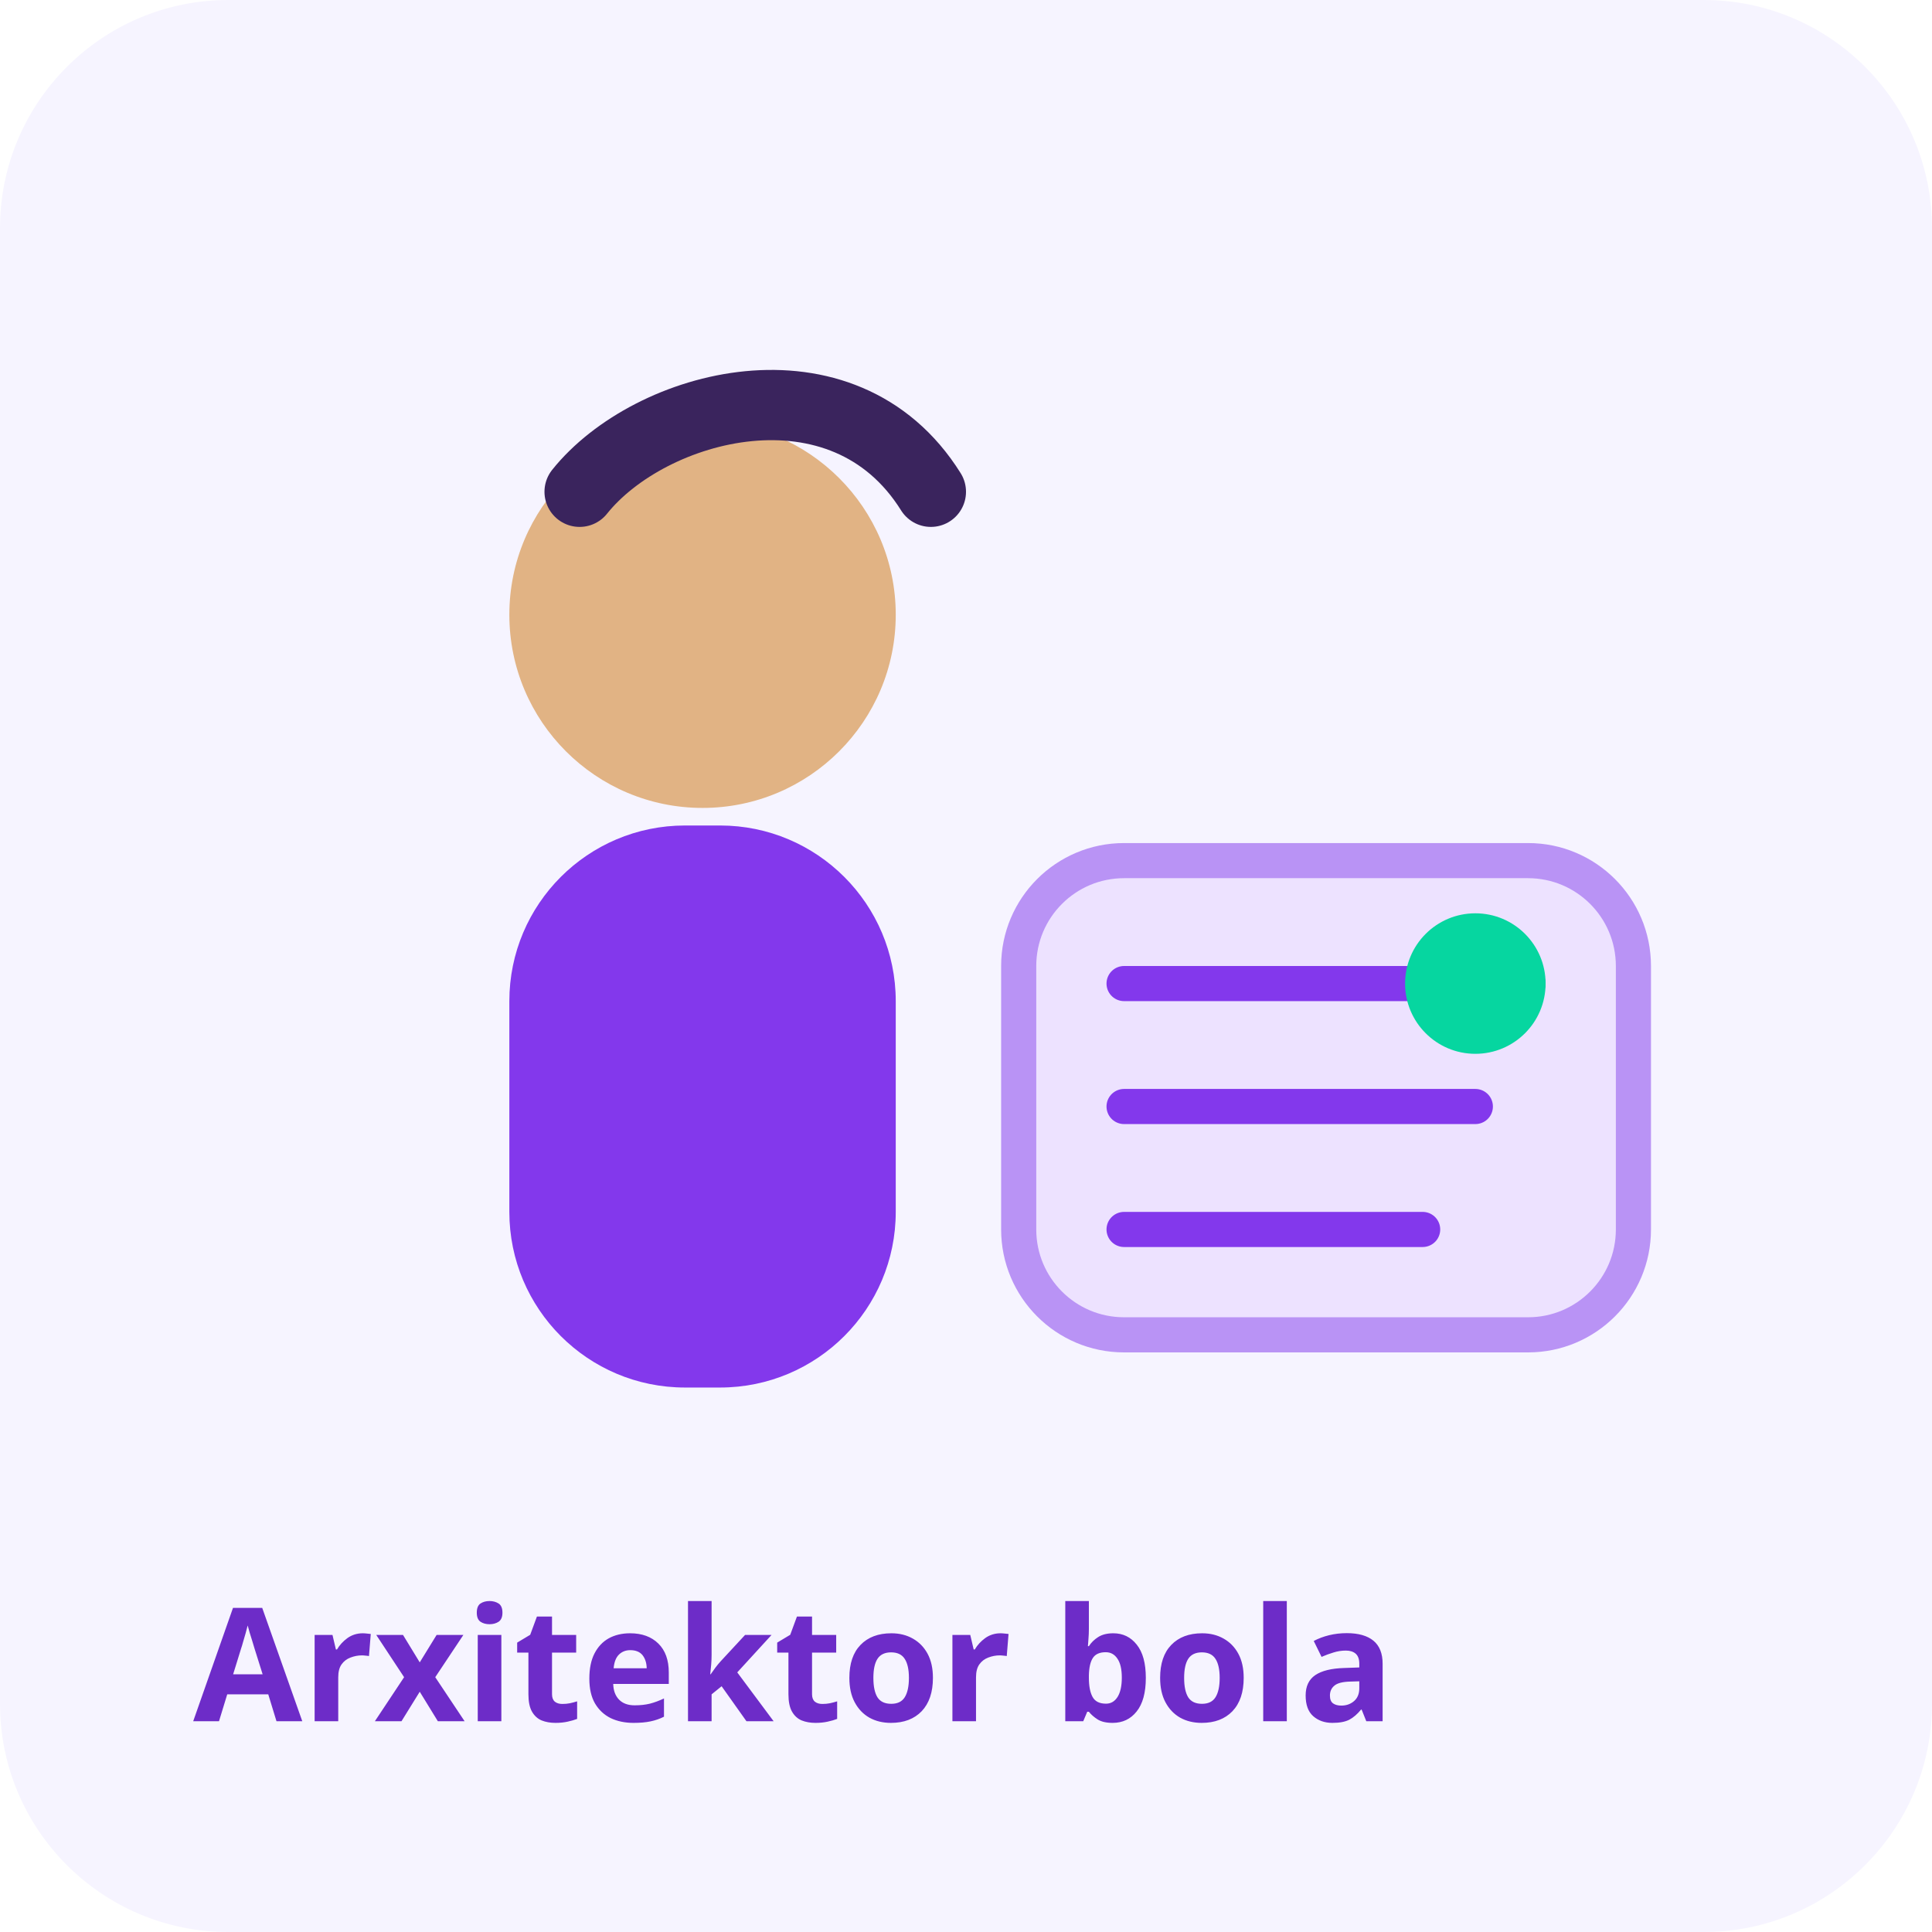
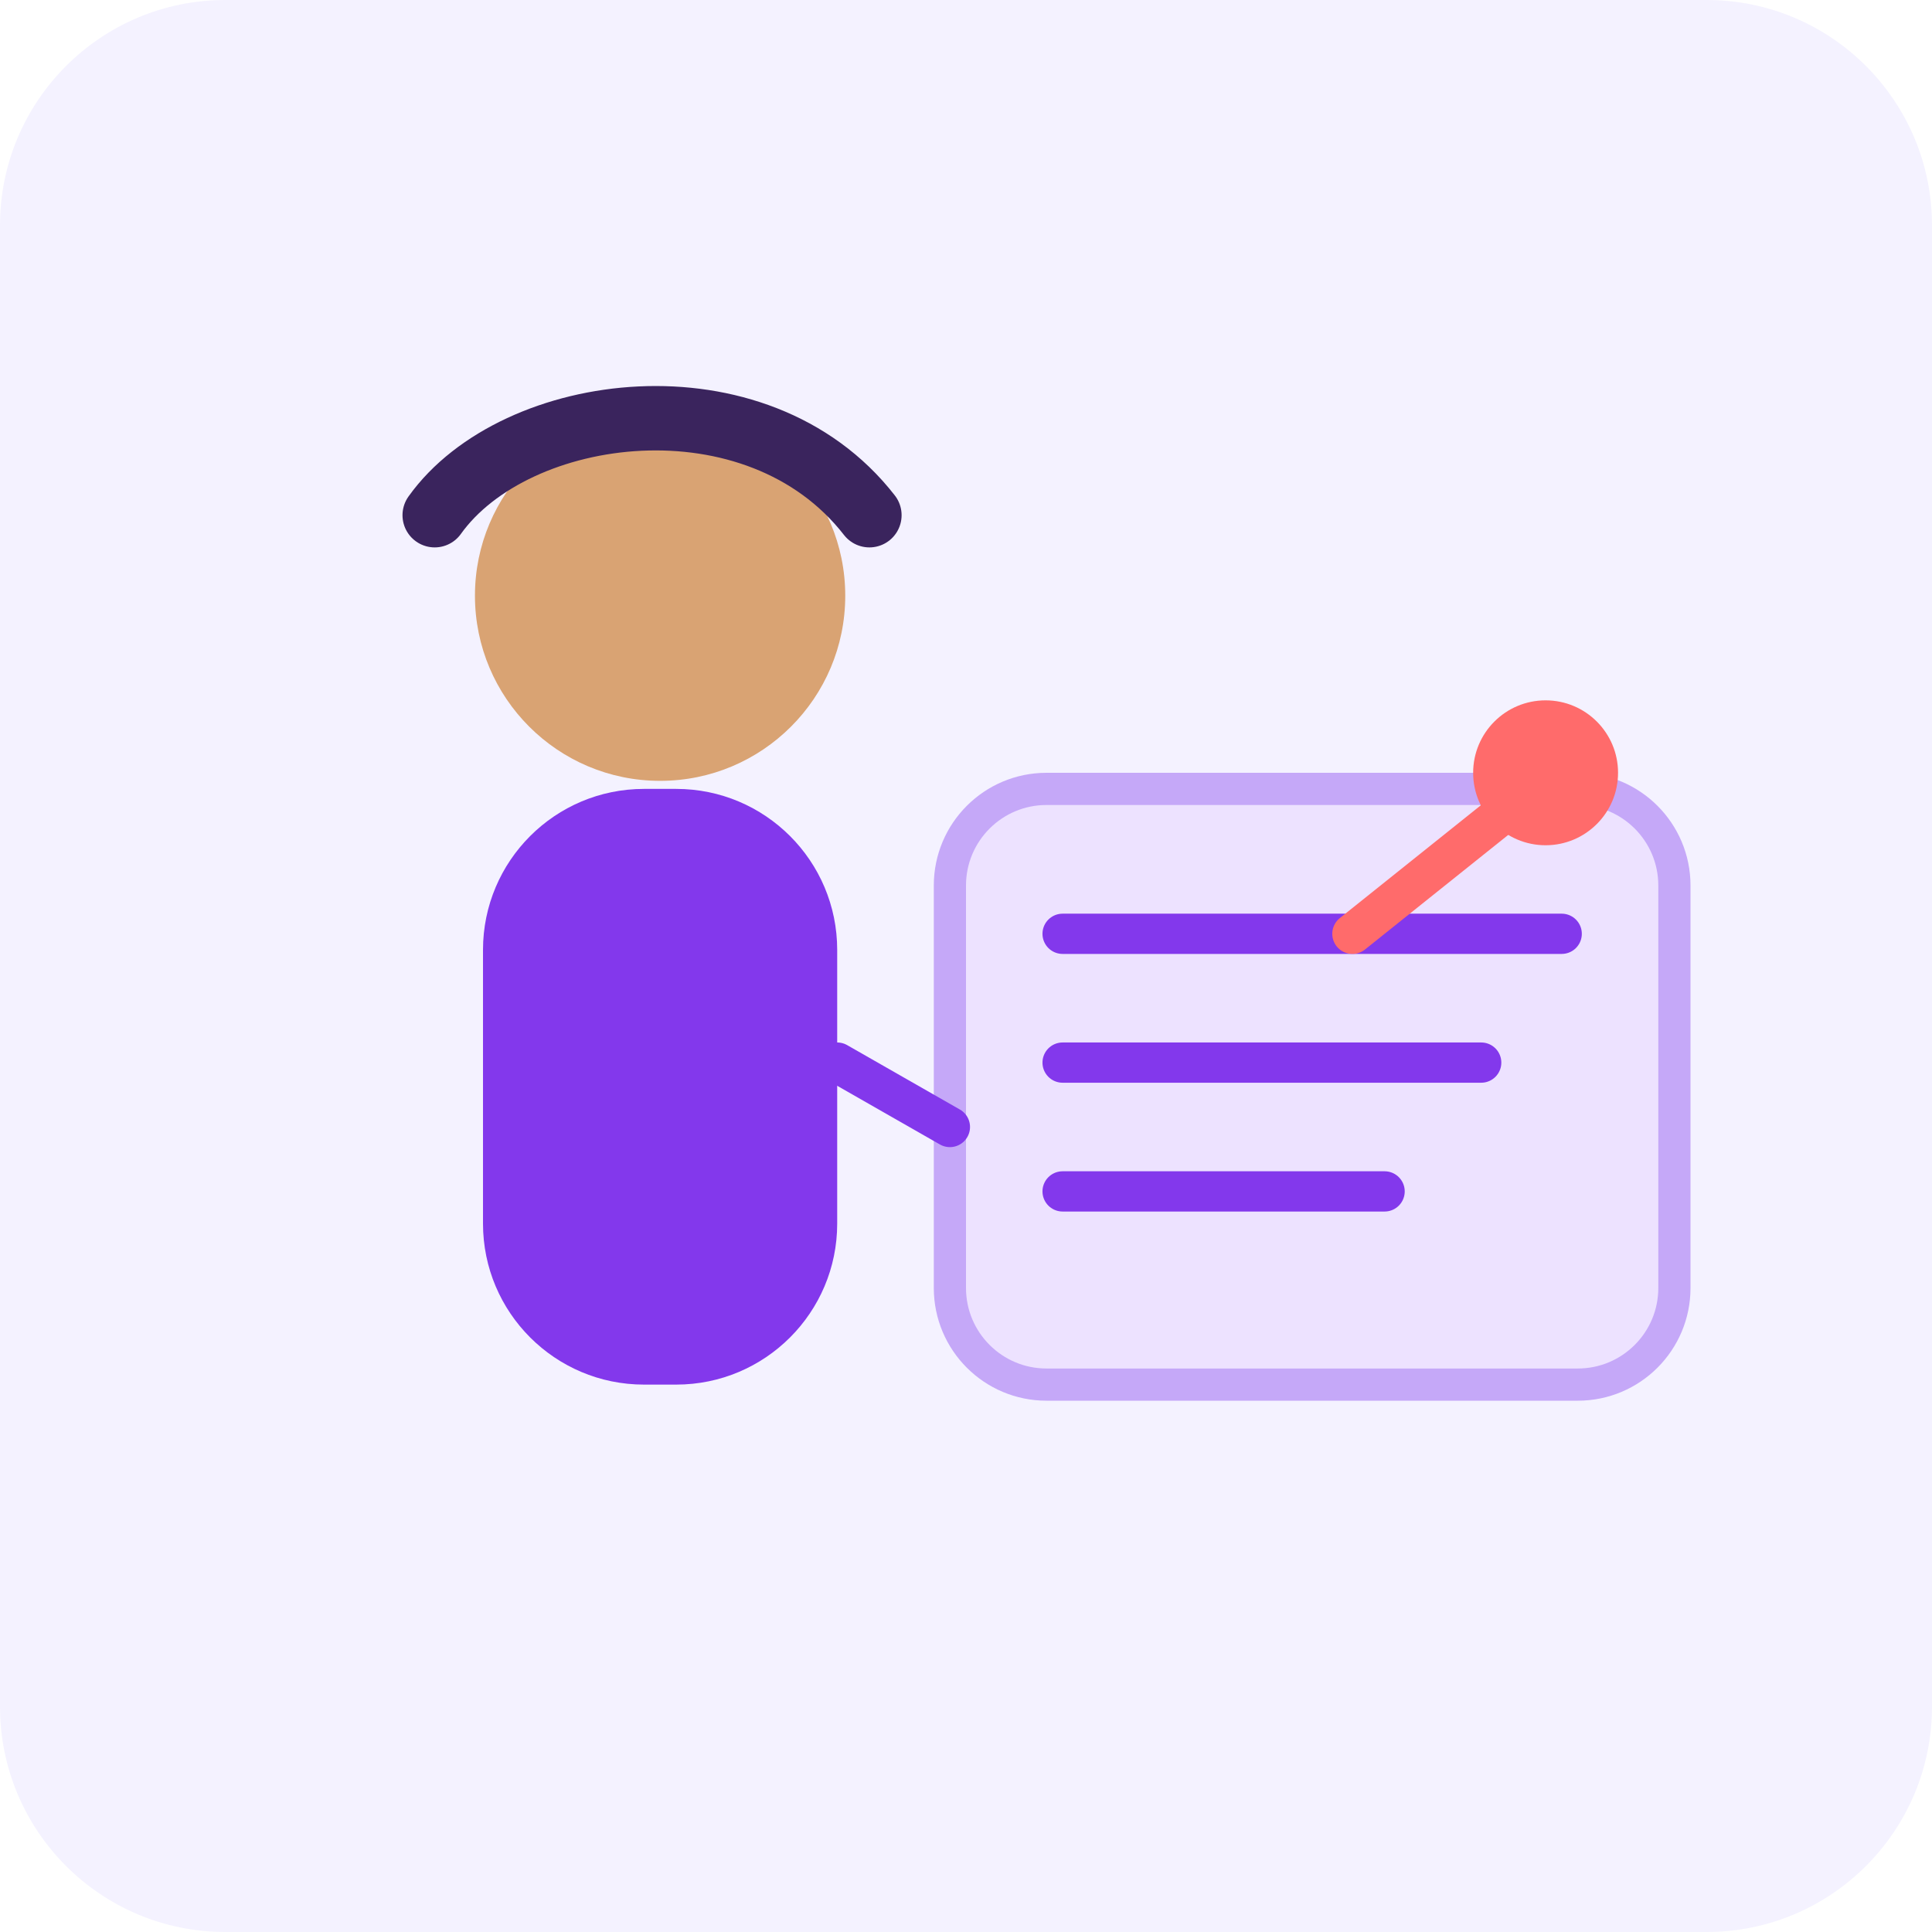
- <svg xmlns="http://www.w3.org/2000/svg" viewBox="0 0 220 220" fill="none">
-   <rect width="220" height="220" rx="26" fill="#F6F4FF" />
-   <circle cx="80" cy="70" r="22" fill="#E1B384" />
-   <rect x="58" y="94" width="44" height="64" rx="20" fill="#8338EC" />
-   <rect x="116" y="98" width="70" height="54" rx="12" fill="#EDE2FF" stroke="#B993F5" stroke-width="4" />
-   <path d="M128 112h46M128 126h40M128 140h34" stroke="#8338EC" stroke-width="4" stroke-linecap="round" />
-   <circle cx="168" cy="112" r="8" fill="#06D6A0" />
-   <path d="M66 56c8-10 30-16 40 0" stroke="#3A245D" stroke-width="8" stroke-linecap="round" />
-   <text x="22" y="196" fill="#6D2CC8" font-size="18" font-family="Nunito, sans-serif" font-weight="800">Arxitektor bola</text>
+ <svg xmlns="http://www.w3.org/2000/svg" viewBox="0 0 240 240" fill="none">
+   <rect width="240" height="240" rx="28" fill="#F4F2FF" />
+   <circle cx="82" cy="74" r="23" fill="#D9A373" />
+   <path d="M54 64c10-14 40-18 54 0" stroke="#3A245D" stroke-width="8" stroke-linecap="round" />
+   <rect x="60" y="98" width="44" height="74" rx="20" fill="#8338EC" />
+   <rect x="118" y="98" width="90" height="74" rx="12" fill="#EDE2FF" stroke="#C5A8F8" stroke-width="4" />
+   <path d="M132 116h62M132 132h52M132 148h40" stroke="#8338EC" stroke-width="5" stroke-linecap="round" />
+   <path d="M168 116l20-16" stroke="#FF6B6B" stroke-width="5" stroke-linecap="round" />
+   <circle cx="192" cy="96" r="9" fill="#FF6B6B" />
+   <path d="M104 132l14 8" stroke="#8338EC" stroke-width="5" stroke-linecap="round" />
</svg>
